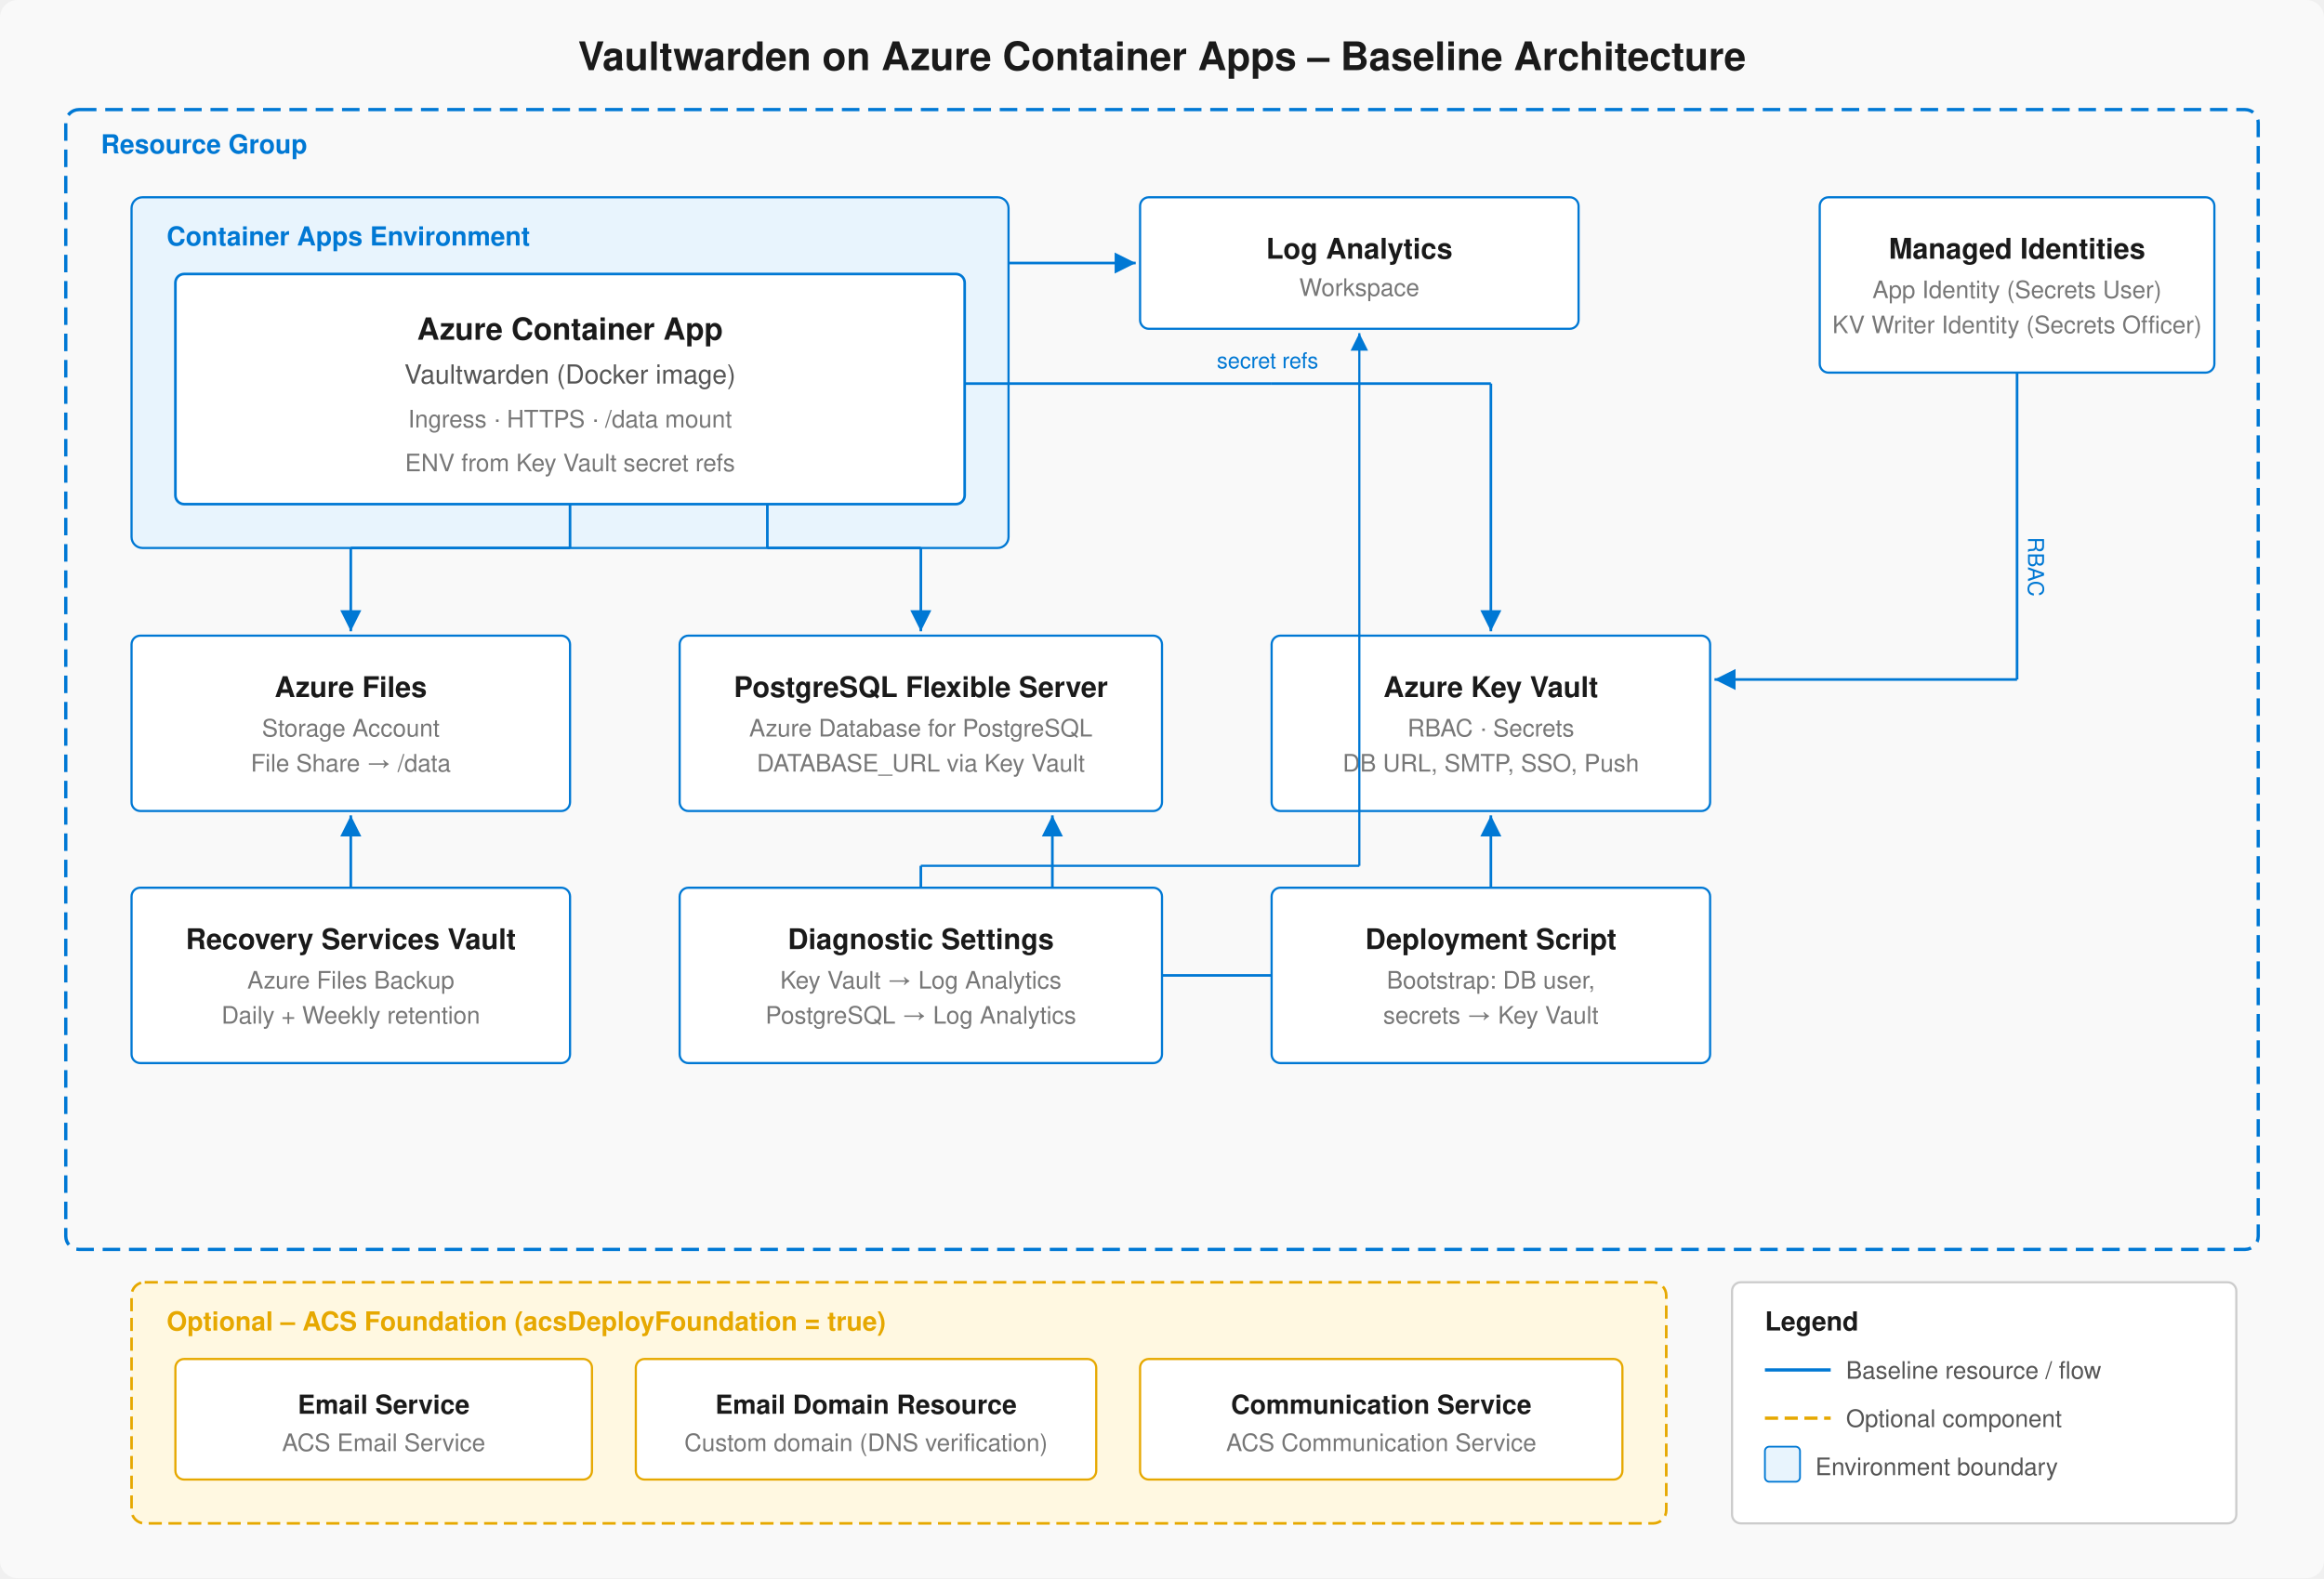
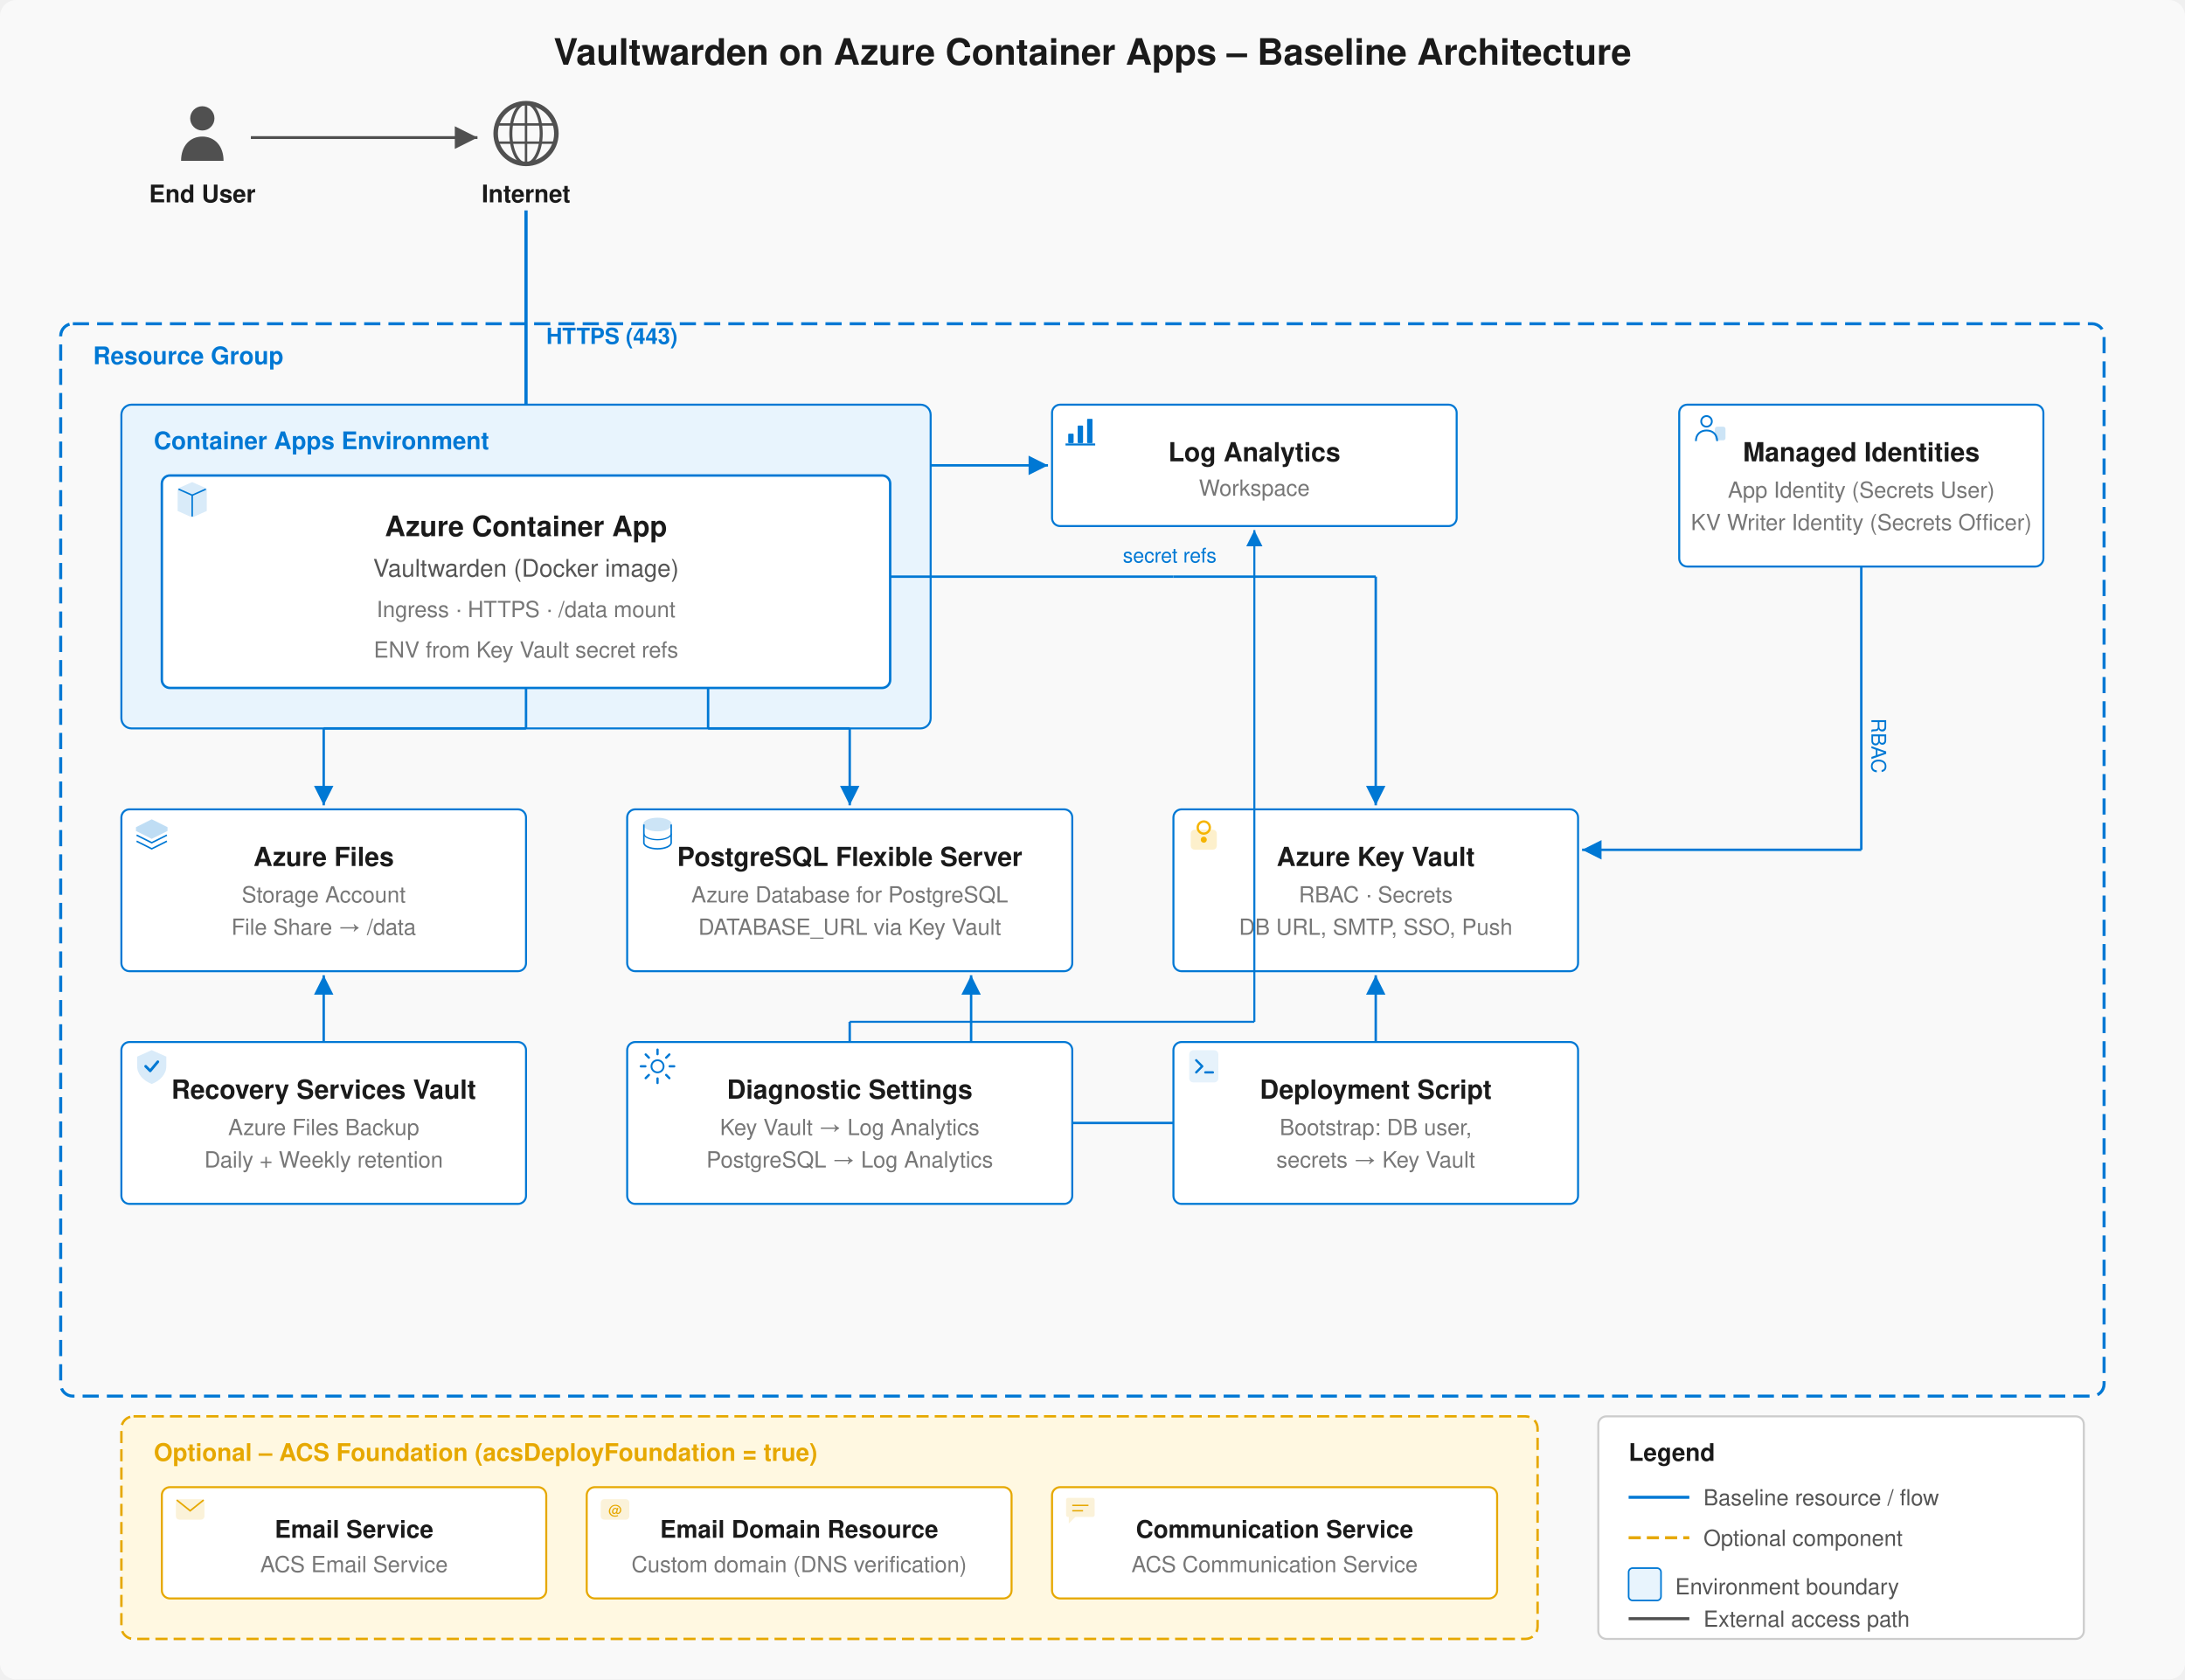
- <svg xmlns="http://www.w3.org/2000/svg" viewBox="0 0 1060 720" font-family="Segoe UI, Helvetica, Arial, sans-serif" font-size="13">
+ <svg xmlns="http://www.w3.org/2000/svg" viewBox="0 0 1080 830" font-family="Segoe UI, Helvetica, Arial, sans-serif" font-size="13">
  <defs>
    <marker id="arrow" viewBox="0 0 10 10" refX="10" refY="5" markerWidth="8" markerHeight="8" orient="auto-start-reverse">
      <path d="M 0 0 L 10 5 L 0 10 z" fill="#0078D4" />
    </marker>
    <marker id="arrow-gray" viewBox="0 0 10 10" refX="10" refY="5" markerWidth="8" markerHeight="8" orient="auto-start-reverse">
-       <path d="M 0 0 L 10 5 L 0 10 z" fill="#999" />
+       <path d="M 0 0 L 10 5 L 0 10 z" fill="#505050" />
    </marker>
  </defs>
-   <rect width="1060" height="720" rx="8" fill="#f9f9f9" />
-   <text x="530" y="32" text-anchor="middle" font-size="18" font-weight="600" fill="#1a1a1a">Vaultwarden on Azure Container Apps – Baseline Architecture</text>
-   <rect x="30" y="50" width="1000" height="520" rx="6" fill="none" stroke="#0078D4" stroke-width="1.5" stroke-dasharray="8 4" />
-   <text x="46" y="70" font-size="12" fill="#0078D4" font-weight="600">Resource Group</text>
-   <rect x="60" y="90" width="400" height="160" rx="5" fill="#E8F4FD" stroke="#0078D4" stroke-width="1" />
-   <text x="76" y="112" font-size="12" fill="#0078D4" font-weight="600">Container Apps Environment</text>
-   <rect x="80" y="125" width="360" height="105" rx="4" fill="#fff" stroke="#0078D4" stroke-width="1.2" />
-   <text x="260" y="155" text-anchor="middle" font-size="14" font-weight="600" fill="#1a1a1a">Azure Container App</text>
-   <text x="260" y="175" text-anchor="middle" font-size="12" fill="#555">Vaultwarden (Docker image)</text>
-   <text x="260" y="195" text-anchor="middle" font-size="11" fill="#777">Ingress · HTTPS · /data mount</text>
-   <text x="260" y="215" text-anchor="middle" font-size="11" fill="#777">ENV from Key Vault secret refs</text>
-   <rect x="520" y="90" width="200" height="60" rx="4" fill="#fff" stroke="#0078D4" stroke-width="1" />
-   <text x="620" y="118" text-anchor="middle" font-size="13" font-weight="600" fill="#1a1a1a">Log Analytics</text>
-   <text x="620" y="135" text-anchor="middle" font-size="11" fill="#777">Workspace</text>
-   <line x1="460" y1="120" x2="518" y2="120" stroke="#0078D4" stroke-width="1.2" marker-end="url(#arrow)" />
-   <rect x="60" y="290" width="200" height="80" rx="4" fill="#fff" stroke="#0078D4" stroke-width="1" />
-   <text x="160" y="318" text-anchor="middle" font-size="13" font-weight="600" fill="#1a1a1a">Azure Files</text>
-   <text x="160" y="336" text-anchor="middle" font-size="11" fill="#777">Storage Account</text>
-   <text x="160" y="352" text-anchor="middle" font-size="11" fill="#777">File Share → /data</text>
-   <line x1="260" y1="230" x2="260" y2="250" stroke="#0078D4" stroke-width="1.2" />
-   <line x1="260" y1="250" x2="160" y2="250" stroke="#0078D4" stroke-width="1.2" />
-   <line x1="160" y1="250" x2="160" y2="288" stroke="#0078D4" stroke-width="1.2" marker-end="url(#arrow)" />
-   <rect x="310" y="290" width="220" height="80" rx="4" fill="#fff" stroke="#0078D4" stroke-width="1" />
-   <text x="420" y="318" text-anchor="middle" font-size="13" font-weight="600" fill="#1a1a1a">PostgreSQL Flexible Server</text>
-   <text x="420" y="336" text-anchor="middle" font-size="11" fill="#777">Azure Database for PostgreSQL</text>
-   <text x="420" y="352" text-anchor="middle" font-size="11" fill="#777">DATABASE_URL via Key Vault</text>
-   <line x1="350" y1="230" x2="350" y2="250" stroke="#0078D4" stroke-width="1.2" />
-   <line x1="350" y1="250" x2="420" y2="250" stroke="#0078D4" stroke-width="1.2" />
-   <line x1="420" y1="250" x2="420" y2="288" stroke="#0078D4" stroke-width="1.2" marker-end="url(#arrow)" />
-   <rect x="580" y="290" width="200" height="80" rx="4" fill="#fff" stroke="#0078D4" stroke-width="1" />
-   <text x="680" y="318" text-anchor="middle" font-size="13" font-weight="600" fill="#1a1a1a">Azure Key Vault</text>
-   <text x="680" y="336" text-anchor="middle" font-size="11" fill="#777">RBAC · Secrets</text>
-   <text x="680" y="352" text-anchor="middle" font-size="11" fill="#777">DB URL, SMTP, SSO, Push</text>
-   <line x1="440" y1="175" x2="580" y2="175" stroke="#0078D4" stroke-width="1.2" />
-   <line x1="580" y1="175" x2="680" y2="175" stroke="#0078D4" stroke-width="1.2" />
-   <line x1="680" y1="175" x2="680" y2="288" stroke="#0078D4" stroke-width="1.2" marker-end="url(#arrow)" />
-   <text x="555" y="168" font-size="10" fill="#0078D4">secret refs</text>
-   <rect x="830" y="90" width="180" height="80" rx="4" fill="#fff" stroke="#0078D4" stroke-width="1" />
-   <text x="920" y="118" text-anchor="middle" font-size="13" font-weight="600" fill="#1a1a1a">Managed Identities</text>
-   <text x="920" y="136" text-anchor="middle" font-size="11" fill="#777">App Identity (Secrets User)</text>
-   <text x="920" y="152" text-anchor="middle" font-size="11" fill="#777">KV Writer Identity (Secrets Officer)</text>
-   <line x1="920" y1="170" x2="920" y2="310" stroke="#0078D4" stroke-width="1.2" />
-   <line x1="920" y1="310" x2="782" y2="310" stroke="#0078D4" stroke-width="1.2" marker-end="url(#arrow)" />
-   <text x="925" y="245" font-size="10" fill="#0078D4" transform="rotate(90, 925, 245)">RBAC</text>
-   <rect x="580" y="405" width="200" height="80" rx="4" fill="#fff" stroke="#0078D4" stroke-width="1" />
-   <text x="680" y="433" text-anchor="middle" font-size="13" font-weight="600" fill="#1a1a1a">Deployment Script</text>
-   <text x="680" y="451" text-anchor="middle" font-size="11" fill="#777">Bootstrap: DB user,</text>
-   <text x="680" y="467" text-anchor="middle" font-size="11" fill="#777">secrets → Key Vault</text>
-   <line x1="680" y1="405" x2="680" y2="372" stroke="#0078D4" stroke-width="1.2" marker-end="url(#arrow)" />
-   <line x1="580" y1="445" x2="480" y2="445" stroke="#0078D4" stroke-width="1.2" />
-   <line x1="480" y1="445" x2="480" y2="372" stroke="#0078D4" stroke-width="1.2" marker-end="url(#arrow)" />
-   <rect x="60" y="405" width="200" height="80" rx="4" fill="#fff" stroke="#0078D4" stroke-width="1" />
-   <text x="160" y="433" text-anchor="middle" font-size="13" font-weight="600" fill="#1a1a1a">Recovery Services Vault</text>
-   <text x="160" y="451" text-anchor="middle" font-size="11" fill="#777">Azure Files Backup</text>
-   <text x="160" y="467" text-anchor="middle" font-size="11" fill="#777">Daily + Weekly retention</text>
-   <line x1="160" y1="405" x2="160" y2="372" stroke="#0078D4" stroke-width="1.2" marker-end="url(#arrow)" />
-   <rect x="310" y="405" width="220" height="80" rx="4" fill="#fff" stroke="#0078D4" stroke-width="1" />
-   <text x="420" y="433" text-anchor="middle" font-size="13" font-weight="600" fill="#1a1a1a">Diagnostic Settings</text>
-   <text x="420" y="451" text-anchor="middle" font-size="11" fill="#777">Key Vault → Log Analytics</text>
-   <text x="420" y="467" text-anchor="middle" font-size="11" fill="#777">PostgreSQL → Log Analytics</text>
-   <line x1="420" y1="405" x2="420" y2="395" stroke="#0078D4" stroke-width="1.2" />
-   <line x1="420" y1="395" x2="620" y2="395" stroke="#0078D4" stroke-width="1" />
-   <line x1="620" y1="395" x2="620" y2="152" stroke="#0078D4" stroke-width="1" marker-end="url(#arrow)" />
-   <rect x="60" y="585" width="700" height="110" rx="6" fill="#FFF8E1" stroke="#E6A800" stroke-width="1.2" stroke-dasharray="6 3" />
-   <text x="76" y="607" font-size="12" fill="#E6A800" font-weight="600">Optional – ACS Foundation (acsDeployFoundation = true)</text>
-   <rect x="80" y="620" width="190" height="55" rx="4" fill="#fff" stroke="#E6A800" stroke-width="1" />
-   <text x="175" y="645" text-anchor="middle" font-size="12" font-weight="600" fill="#1a1a1a">Email Service</text>
-   <text x="175" y="662" text-anchor="middle" font-size="11" fill="#777">ACS Email Service</text>
-   <rect x="290" y="620" width="210" height="55" rx="4" fill="#fff" stroke="#E6A800" stroke-width="1" />
-   <text x="395" y="645" text-anchor="middle" font-size="12" font-weight="600" fill="#1a1a1a">Email Domain Resource</text>
-   <text x="395" y="662" text-anchor="middle" font-size="11" fill="#777">Custom domain (DNS verification)</text>
-   <rect x="520" y="620" width="220" height="55" rx="4" fill="#fff" stroke="#E6A800" stroke-width="1" />
-   <text x="630" y="645" text-anchor="middle" font-size="12" font-weight="600" fill="#1a1a1a">Communication Service</text>
-   <text x="630" y="662" text-anchor="middle" font-size="11" fill="#777">ACS Communication Service</text>
-   <rect x="790" y="585" width="230" height="110" rx="4" fill="#fff" stroke="#ccc" stroke-width="1" />
-   <text x="805" y="607" font-size="12" font-weight="600" fill="#1a1a1a">Legend</text>
-   <line x1="805" y1="625" x2="835" y2="625" stroke="#0078D4" stroke-width="1.5" />
-   <text x="842" y="629" font-size="11" fill="#555">Baseline resource / flow</text>
-   <line x1="805" y1="647" x2="835" y2="647" stroke="#E6A800" stroke-width="1.5" stroke-dasharray="6 3" />
-   <text x="842" y="651" font-size="11" fill="#555">Optional component</text>
-   <rect x="805" y="660" width="16" height="16" rx="2" fill="#E8F4FD" stroke="#0078D4" stroke-width="0.8" />
-   <text x="828" y="673" font-size="11" fill="#555">Environment boundary</text>
+   <rect width="1080" height="830" rx="8" fill="#f9f9f9" />
+   <text x="540" y="32" text-anchor="middle" font-size="18" font-weight="600" fill="#1a1a1a">Vaultwarden on Azure Container Apps – Baseline Architecture</text>
+   <g>
+     <svg x="82" y="48" width="36" height="36" viewBox="0 0 24 24">
+       <circle cx="12" cy="7" r="4" fill="#505050" />
+       <path d="M5,21 C5,16 8,13 12,13 C16,13 19,16 19,21" fill="#505050" />
+     </svg>
+     <text x="100" y="100" text-anchor="middle" font-size="12" font-weight="600" fill="#1a1a1a">End User</text>
+   </g>
+   <line x1="124" y1="68" x2="236" y2="68" stroke="#505050" stroke-width="1.4" marker-end="url(#arrow-gray)" />
+   <g>
+     <svg x="242" y="48" width="36" height="36" viewBox="0 0 24 24">
+       <circle cx="12" cy="12" r="10" fill="none" stroke="#505050" stroke-width="1.5" />
+       <ellipse cx="12" cy="12" rx="5" ry="10" fill="none" stroke="#505050" stroke-width="1" />
+       <line x1="2" y1="9" x2="22" y2="9" stroke="#505050" stroke-width="0.8" />
+       <line x1="2" y1="15" x2="22" y2="15" stroke="#505050" stroke-width="0.8" />
+       <line x1="12" y1="2" x2="12" y2="22" stroke="#505050" stroke-width="0.8" />
+     </svg>
+     <text x="260" y="100" text-anchor="middle" font-size="12" font-weight="600" fill="#1a1a1a">Internet</text>
+   </g>
+   <line x1="260" y1="104" x2="260" y2="233" stroke="#0078D4" stroke-width="1.6" marker-end="url(#arrow)" />
+   <text x="270" y="170" font-size="11" font-weight="600" fill="#0078D4">HTTPS (443)</text>
+   <rect x="30" y="160" width="1010" height="530" rx="6" fill="none" stroke="#0078D4" stroke-width="1.5" stroke-dasharray="8 4" />
+   <text x="46" y="180" font-size="12" fill="#0078D4" font-weight="600">Resource Group</text>
+   <rect x="60" y="200" width="400" height="160" rx="5" fill="#E8F4FD" stroke="#0078D4" stroke-width="1" />
+   <text x="76" y="222" font-size="12" fill="#0078D4" font-weight="600">Container Apps Environment</text>
+   <rect x="80" y="235" width="360" height="105" rx="4" fill="#fff" stroke="#0078D4" stroke-width="1.2" />
+   <svg x="86" y="238" width="18" height="18" viewBox="0 0 24 24">
+     <path d="M3,5 L12,1 L21,5 L21,19 L12,23 L3,19 Z" fill="#0078D4" opacity="0.15" stroke="#0078D4" stroke-width="1.2" />
+     <path d="M3,5 L12,9 L21,5" fill="none" stroke="#0078D4" stroke-width="1" />
+     <line x1="12" y1="9" x2="12" y2="23" stroke="#0078D4" stroke-width="1" />
+   </svg>
+   <text x="260" y="265" text-anchor="middle" font-size="14" font-weight="600" fill="#1a1a1a">Azure Container App</text>
+   <text x="260" y="285" text-anchor="middle" font-size="12" fill="#555">Vaultwarden (Docker image)</text>
+   <text x="260" y="305" text-anchor="middle" font-size="11" fill="#777">Ingress · HTTPS · /data mount</text>
+   <text x="260" y="325" text-anchor="middle" font-size="11" fill="#777">ENV from Key Vault secret refs</text>
+   <rect x="520" y="200" width="200" height="60" rx="4" fill="#fff" stroke="#0078D4" stroke-width="1" />
+   <svg x="526" y="205" width="16" height="16" viewBox="0 0 24 24">
+     <rect x="3" y="14" width="4" height="7" rx="0.5" fill="#0078D4" />
+     <rect x="10" y="8" width="4" height="13" rx="0.5" fill="#0078D4" />
+     <rect x="17" y="3" width="4" height="18" rx="0.5" fill="#0078D4" />
+     <line x1="1" y1="22" x2="23" y2="22" stroke="#0078D4" stroke-width="1.5" />
+   </svg>
+   <text x="620" y="228" text-anchor="middle" font-size="13" font-weight="600" fill="#1a1a1a">Log Analytics</text>
+   <text x="620" y="245" text-anchor="middle" font-size="11" fill="#777">Workspace</text>
+   <line x1="460" y1="230" x2="518" y2="230" stroke="#0078D4" stroke-width="1.2" marker-end="url(#arrow)" />
+   <rect x="60" y="400" width="200" height="80" rx="4" fill="#fff" stroke="#0078D4" stroke-width="1" />
+   <svg x="66" y="403" width="18" height="18" viewBox="0 0 24 24">
+     <path d="M2,8 L12,3 L22,8 L22,10 L12,15 L2,10 Z" fill="#0078D4" opacity="0.25" stroke="#0078D4" stroke-width="0.8" />
+     <path d="M2,13 L12,18 L22,13" fill="none" stroke="#0078D4" stroke-width="1" />
+     <path d="M2,17 L12,22 L22,17" fill="none" stroke="#0078D4" stroke-width="1" />
+   </svg>
+   <text x="160" y="428" text-anchor="middle" font-size="13" font-weight="600" fill="#1a1a1a">Azure Files</text>
+   <text x="160" y="446" text-anchor="middle" font-size="11" fill="#777">Storage Account</text>
+   <text x="160" y="462" text-anchor="middle" font-size="11" fill="#777">File Share → /data</text>
+   <line x1="260" y1="340" x2="260" y2="360" stroke="#0078D4" stroke-width="1.2" />
+   <line x1="260" y1="360" x2="160" y2="360" stroke="#0078D4" stroke-width="1.2" />
+   <line x1="160" y1="360" x2="160" y2="398" stroke="#0078D4" stroke-width="1.2" marker-end="url(#arrow)" />
+   <rect x="310" y="400" width="220" height="80" rx="4" fill="#fff" stroke="#0078D4" stroke-width="1" />
+   <svg x="316" y="403" width="18" height="18" viewBox="0 0 24 24">
+     <ellipse cx="12" cy="6" rx="9" ry="4" fill="#0078D4" opacity="0.2" stroke="#0078D4" stroke-width="1" />
+     <path d="M3,6 L3,18 C3,20.2 7,22 12,22 C17,22 21,20.2 21,18 L21,6" fill="none" stroke="#0078D4" stroke-width="1" />
+     <path d="M3,12 C3,14.2 7,16 12,16 C17,16 21,14.2 21,12" fill="none" stroke="#0078D4" stroke-width="0.8" />
+   </svg>
+   <text x="420" y="428" text-anchor="middle" font-size="13" font-weight="600" fill="#1a1a1a">PostgreSQL Flexible Server</text>
+   <text x="420" y="446" text-anchor="middle" font-size="11" fill="#777">Azure Database for PostgreSQL</text>
+   <text x="420" y="462" text-anchor="middle" font-size="11" fill="#777">DATABASE_URL via Key Vault</text>
+   <line x1="350" y1="340" x2="350" y2="360" stroke="#0078D4" stroke-width="1.2" />
+   <line x1="350" y1="360" x2="420" y2="360" stroke="#0078D4" stroke-width="1.2" />
+   <line x1="420" y1="360" x2="420" y2="398" stroke="#0078D4" stroke-width="1.2" marker-end="url(#arrow)" />
+   <rect x="580" y="400" width="200" height="80" rx="4" fill="#fff" stroke="#0078D4" stroke-width="1" />
+   <svg x="586" y="403" width="18" height="18" viewBox="0 0 24 24">
+     <rect x="4" y="10" width="16" height="12" rx="2" fill="#F5B400" opacity="0.2" stroke="#F5B400" stroke-width="1.2" />
+     <rect x="8" y="4" width="8" height="8" rx="4" fill="none" stroke="#F5B400" stroke-width="1.5" />
+     <circle cx="12" cy="16" r="2" fill="#F5B400" />
+   </svg>
+   <text x="680" y="428" text-anchor="middle" font-size="13" font-weight="600" fill="#1a1a1a">Azure Key Vault</text>
+   <text x="680" y="446" text-anchor="middle" font-size="11" fill="#777">RBAC · Secrets</text>
+   <text x="680" y="462" text-anchor="middle" font-size="11" fill="#777">DB URL, SMTP, SSO, Push</text>
+   <line x1="440" y1="285" x2="580" y2="285" stroke="#0078D4" stroke-width="1.2" />
+   <line x1="580" y1="285" x2="680" y2="285" stroke="#0078D4" stroke-width="1.2" />
+   <line x1="680" y1="285" x2="680" y2="398" stroke="#0078D4" stroke-width="1.2" marker-end="url(#arrow)" />
+   <text x="555" y="278" font-size="10" fill="#0078D4">secret refs</text>
+   <rect x="830" y="200" width="180" height="80" rx="4" fill="#fff" stroke="#0078D4" stroke-width="1" />
+   <svg x="836" y="203" width="18" height="18" viewBox="0 0 24 24">
+     <circle cx="10" cy="7" r="3.5" fill="none" stroke="#0078D4" stroke-width="1.2" />
+     <path d="M3,20 C3,15.5 6,13 10,13 C14,13 17,15.5 17,20" fill="none" stroke="#0078D4" stroke-width="1.2" />
+     <rect x="16" y="11" width="6" height="8" rx="1" fill="#0078D4" opacity="0.2" stroke="#0078D4" stroke-width="1" />
+   </svg>
+   <text x="920" y="228" text-anchor="middle" font-size="13" font-weight="600" fill="#1a1a1a">Managed Identities</text>
+   <text x="920" y="246" text-anchor="middle" font-size="11" fill="#777">App Identity (Secrets User)</text>
+   <text x="920" y="262" text-anchor="middle" font-size="11" fill="#777">KV Writer Identity (Secrets Officer)</text>
+   <line x1="920" y1="280" x2="920" y2="420" stroke="#0078D4" stroke-width="1.2" />
+   <line x1="920" y1="420" x2="782" y2="420" stroke="#0078D4" stroke-width="1.2" marker-end="url(#arrow)" />
+   <text x="925" y="355" font-size="10" fill="#0078D4" transform="rotate(90, 925, 355)">RBAC</text>
+   <rect x="580" y="515" width="200" height="80" rx="4" fill="#fff" stroke="#0078D4" stroke-width="1" />
+   <svg x="586" y="518" width="18" height="18" viewBox="0 0 24 24">
+     <rect x="3" y="2" width="18" height="20" rx="2" fill="#0078D4" opacity="0.1" stroke="#0078D4" stroke-width="1.2" />
+     <path d="M7,8 L11,12 L7,16" fill="none" stroke="#0078D4" stroke-width="1.5" stroke-linecap="round" stroke-linejoin="round" />
+     <line x1="13" y1="16" x2="18" y2="16" stroke="#0078D4" stroke-width="1.5" stroke-linecap="round" />
+   </svg>
+   <text x="680" y="543" text-anchor="middle" font-size="13" font-weight="600" fill="#1a1a1a">Deployment Script</text>
+   <text x="680" y="561" text-anchor="middle" font-size="11" fill="#777">Bootstrap: DB user,</text>
+   <text x="680" y="577" text-anchor="middle" font-size="11" fill="#777">secrets → Key Vault</text>
+   <line x1="680" y1="515" x2="680" y2="482" stroke="#0078D4" stroke-width="1.2" marker-end="url(#arrow)" />
+   <line x1="580" y1="555" x2="480" y2="555" stroke="#0078D4" stroke-width="1.2" />
+   <line x1="480" y1="555" x2="480" y2="482" stroke="#0078D4" stroke-width="1.2" marker-end="url(#arrow)" />
+   <rect x="60" y="515" width="200" height="80" rx="4" fill="#fff" stroke="#0078D4" stroke-width="1" />
+   <svg x="66" y="518" width="18" height="18" viewBox="0 0 24 24">
+     <path d="M12,2 L3,6 L3,12 C3,17 7,21 12,23 C17,21 21,17 21,12 L21,6 Z" fill="#0078D4" opacity="0.15" stroke="#0078D4" stroke-width="1.2" />
+     <path d="M8,12 L11,15 L16,9" fill="none" stroke="#0078D4" stroke-width="1.8" stroke-linecap="round" stroke-linejoin="round" />
+   </svg>
+   <text x="160" y="543" text-anchor="middle" font-size="13" font-weight="600" fill="#1a1a1a">Recovery Services Vault</text>
+   <text x="160" y="561" text-anchor="middle" font-size="11" fill="#777">Azure Files Backup</text>
+   <text x="160" y="577" text-anchor="middle" font-size="11" fill="#777">Daily + Weekly retention</text>
+   <line x1="160" y1="515" x2="160" y2="482" stroke="#0078D4" stroke-width="1.2" marker-end="url(#arrow)" />
+   <rect x="310" y="515" width="220" height="80" rx="4" fill="#fff" stroke="#0078D4" stroke-width="1" />
+   <svg x="316" y="518" width="18" height="18" viewBox="0 0 24 24">
+     <circle cx="12" cy="12" r="4" fill="none" stroke="#0078D4" stroke-width="1.2" />
+     <path d="M12,1 L12,4 M12,20 L12,23 M1,12 L4,12 M20,12 L23,12 M4.2,4.2 L6.3,6.3 M17.7,17.7 L19.8,19.8 M19.8,4.2 L17.7,6.3 M6.3,17.7 L4.2,19.8" stroke="#0078D4" stroke-width="1.5" stroke-linecap="round" />
+   </svg>
+   <text x="420" y="543" text-anchor="middle" font-size="13" font-weight="600" fill="#1a1a1a">Diagnostic Settings</text>
+   <text x="420" y="561" text-anchor="middle" font-size="11" fill="#777">Key Vault → Log Analytics</text>
+   <text x="420" y="577" text-anchor="middle" font-size="11" fill="#777">PostgreSQL → Log Analytics</text>
+   <line x1="420" y1="515" x2="420" y2="505" stroke="#0078D4" stroke-width="1.2" />
+   <line x1="420" y1="505" x2="620" y2="505" stroke="#0078D4" stroke-width="1" />
+   <line x1="620" y1="505" x2="620" y2="262" stroke="#0078D4" stroke-width="1" marker-end="url(#arrow)" />
+   <rect x="60" y="700" width="700" height="110" rx="6" fill="#FFF8E1" stroke="#E6A800" stroke-width="1.2" stroke-dasharray="6 3" />
+   <text x="76" y="722" font-size="12" fill="#E6A800" font-weight="600">Optional – ACS Foundation (acsDeployFoundation = true)</text>
+   <rect x="80" y="735" width="190" height="55" rx="4" fill="#fff" stroke="#E6A800" stroke-width="1" />
+   <svg x="86" y="738" width="16" height="16" viewBox="0 0 24 24">
+     <rect x="2" y="5" width="20" height="14" rx="2" fill="#E6A800" opacity="0.15" stroke="#E6A800" stroke-width="1.2" />
+     <path d="M2,5 L12,13 L22,5" fill="none" stroke="#E6A800" stroke-width="1.2" />
+   </svg>
+   <text x="175" y="760" text-anchor="middle" font-size="12" font-weight="600" fill="#1a1a1a">Email Service</text>
+   <text x="175" y="777" text-anchor="middle" font-size="11" fill="#777">ACS Email Service</text>
+   <rect x="290" y="735" width="210" height="55" rx="4" fill="#fff" stroke="#E6A800" stroke-width="1" />
+   <svg x="296" y="738" width="16" height="16" viewBox="0 0 24 24">
+     <rect x="2" y="5" width="20" height="14" rx="2" fill="#E6A800" opacity="0.15" stroke="#E6A800" stroke-width="1.2" />
+     <text x="12" y="16" text-anchor="middle" font-size="10" fill="#E6A800" font-weight="bold">@</text>
+   </svg>
+   <text x="395" y="760" text-anchor="middle" font-size="12" font-weight="600" fill="#1a1a1a">Email Domain Resource</text>
+   <text x="395" y="777" text-anchor="middle" font-size="11" fill="#777">Custom domain (DNS verification)</text>
+   <rect x="520" y="735" width="220" height="55" rx="4" fill="#fff" stroke="#E6A800" stroke-width="1" />
+   <svg x="526" y="738" width="16" height="16" viewBox="0 0 24 24">
+     <path d="M3,4 L21,4 Q22,4 22,5 L22,16 Q22,17 21,17 L8,17 L4,21 L4,17 L3,17 Q2,17 2,16 L2,5 Q2,4 3,4 Z" fill="#E6A800" opacity="0.15" stroke="#E6A800" stroke-width="1.2" />
+     <line x1="6" y1="9" x2="18" y2="9" stroke="#E6A800" stroke-width="1" />
+     <line x1="6" y1="13" x2="14" y2="13" stroke="#E6A800" stroke-width="1" />
+   </svg>
+   <text x="630" y="760" text-anchor="middle" font-size="12" font-weight="600" fill="#1a1a1a">Communication Service</text>
+   <text x="630" y="777" text-anchor="middle" font-size="11" fill="#777">ACS Communication Service</text>
+   <rect x="790" y="700" width="240" height="110" rx="4" fill="#fff" stroke="#ccc" stroke-width="1" />
+   <text x="805" y="722" font-size="12" font-weight="600" fill="#1a1a1a">Legend</text>
+   <line x1="805" y1="740" x2="835" y2="740" stroke="#0078D4" stroke-width="1.5" />
+   <text x="842" y="744" font-size="11" fill="#555">Baseline resource / flow</text>
+   <line x1="805" y1="760" x2="835" y2="760" stroke="#E6A800" stroke-width="1.5" stroke-dasharray="6 3" />
+   <text x="842" y="764" font-size="11" fill="#555">Optional component</text>
+   <rect x="805" y="775" width="16" height="16" rx="2" fill="#E8F4FD" stroke="#0078D4" stroke-width="0.8" />
+   <text x="828" y="788" font-size="11" fill="#555">Environment boundary</text>
+   <line x1="805" y1="800" x2="835" y2="800" stroke="#505050" stroke-width="1.5" />
+   <text x="842" y="804" font-size="11" fill="#555">External access path</text>
</svg>
